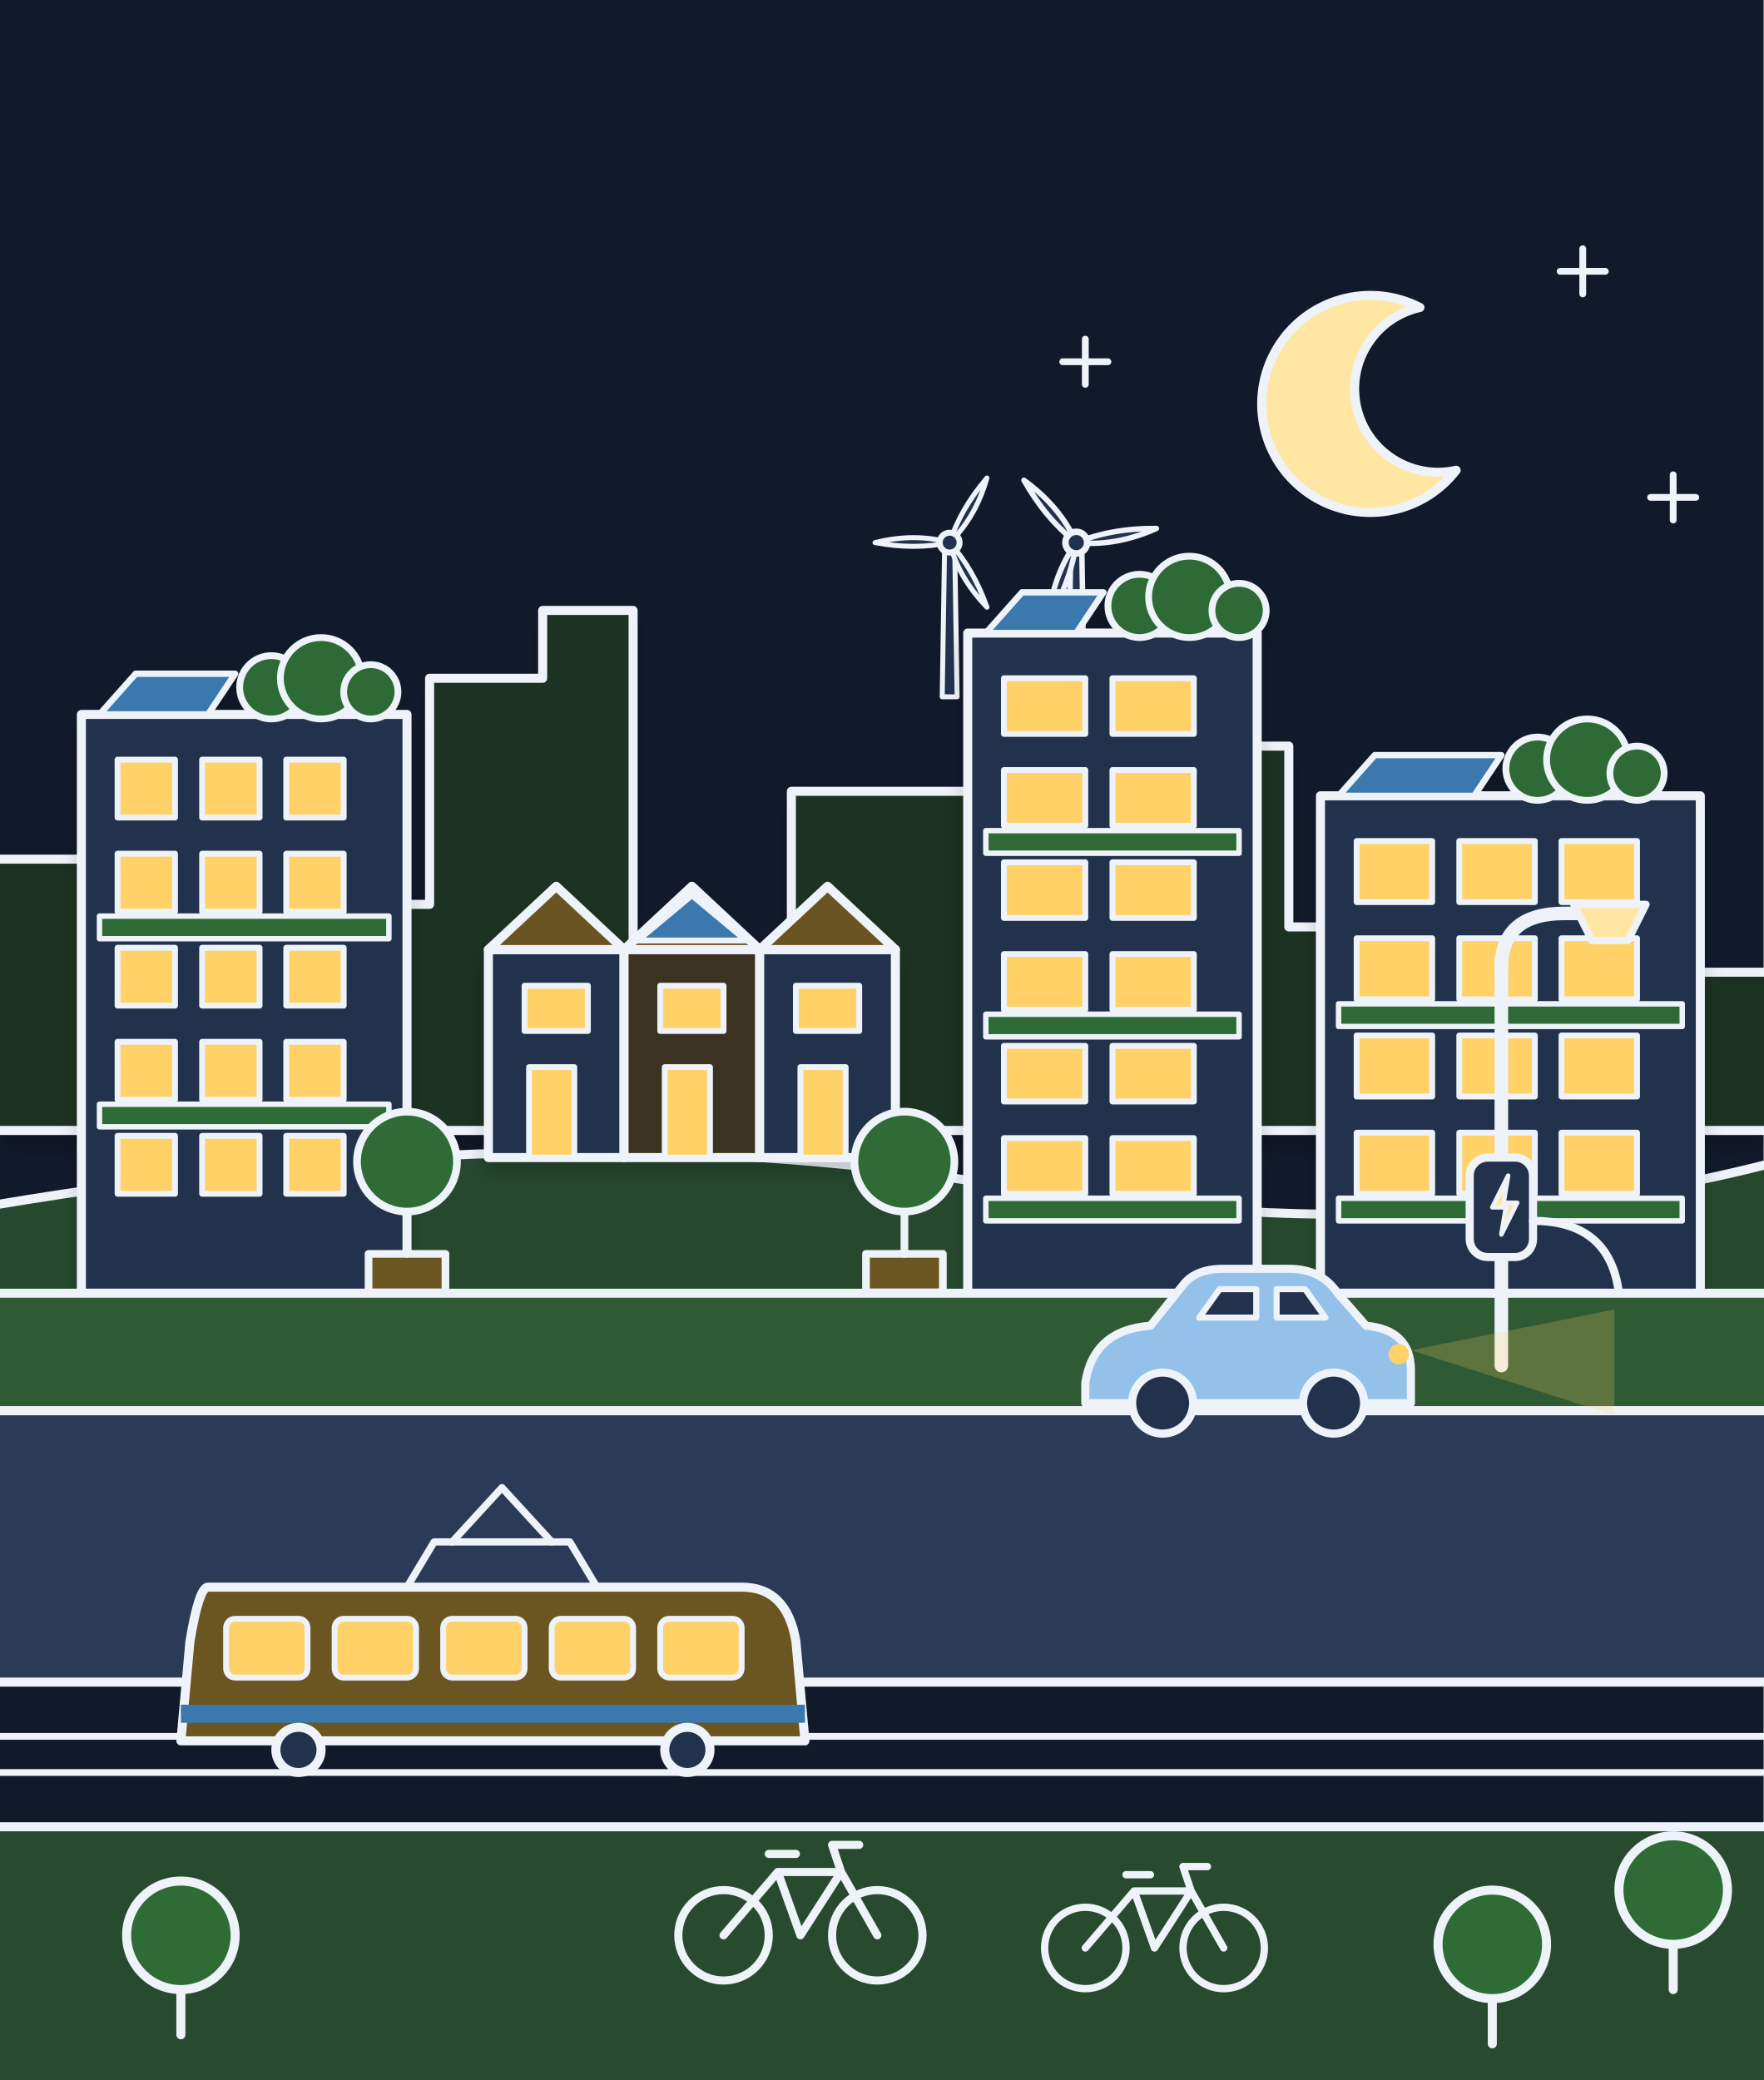
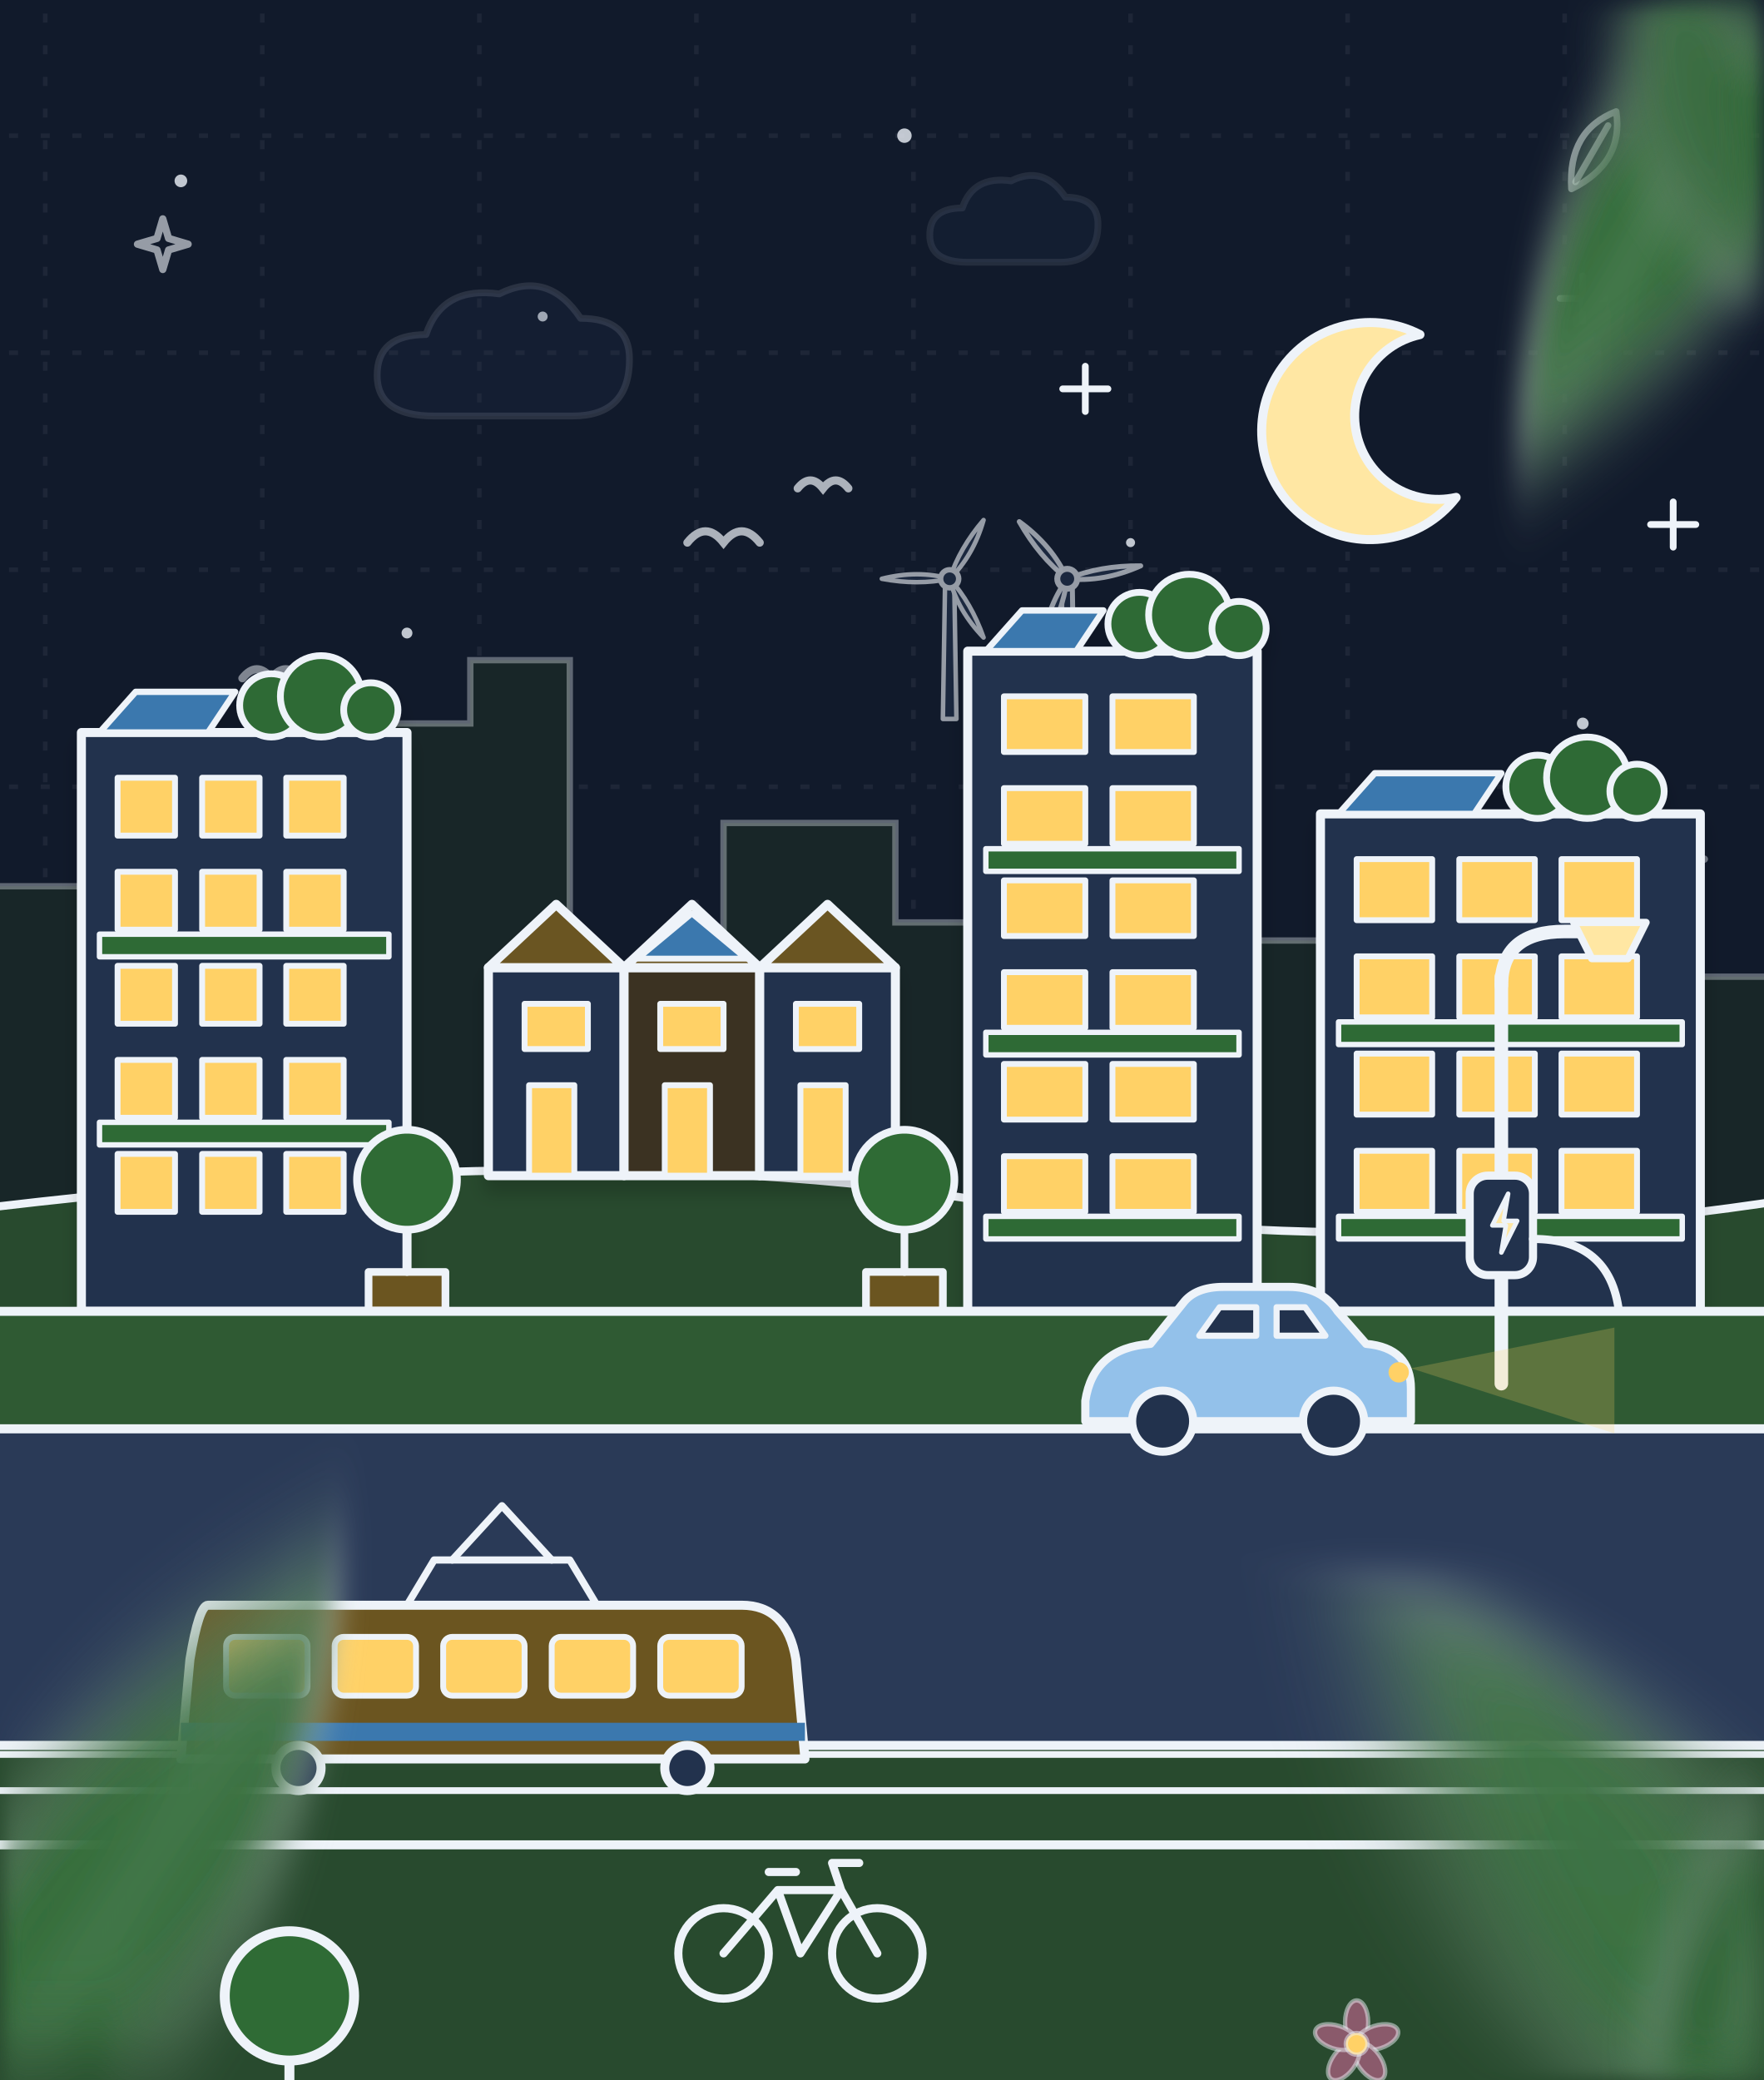
- <svg xmlns="http://www.w3.org/2000/svg" viewBox="0 0 390 460" width="390" height="460" role="img" aria-label="City scene">
-   <defs>
-     <filter id="sh2" x="-10%" y="-10%" width="120%" height="130%">
-       <feDropShadow dx="0" dy="3" stdDeviation="2" flood-color="#000" flood-opacity=".18" />
-     </filter>
-   </defs>
-   <rect width="390" height="460" fill="#111A2B" />
-   <g transform="translate(300 90)">
-     <g stroke="#EEF3F9" stroke-width="2" stroke-linejoin="round" stroke-linecap="round">
-       <path d="M14 -22 A24 24 0 1 0 22 14 A18 18 0 1 1 14 -22Z" fill="#FFE7A3" />
-     </g>
-     <path d="M-60 -10 l0 -5 M-60 -10 l0 5 M-60 -10 l-5 0 M-60 -10 l5 0" stroke="#EEF3F9" stroke-width="1.5" stroke-linecap="round" />
-     <path d="M50 -30 l0 -5 M50 -30 l0 5 M50 -30 l-5 0 M50 -30 l5 0" stroke="#EEF3F9" stroke-width="1.5" stroke-linecap="round" />
-     <path d="M70 20 l0 -5 M70 20 l0 5 M70 20 l-5 0 M70 20 l5 0" stroke="#EEF3F9" stroke-width="1.5" stroke-linecap="round" />
-   </g>
-   <path d="M-10 250 V190 H30 V160 H60 V200 H95 V150 H120 V135 H140 V210 H175 V175 H215 V200 H250 V165 H285 V205 H320 V180 H355 V215 H400 V250Z" fill="#1F3324" stroke="#EEF3F9" stroke-width="2" stroke-linejoin="round" stroke-linecap="round" filter="url(#sh2)" />
-   <g transform="translate(210 120) scale(0.55)">
-     <g stroke="#EEF3F9" stroke-width="2.4" stroke-linejoin="round" stroke-linecap="round">
-       <path d="M-2 0 L-3 62 H3 L2 0Z" fill="#22324D" stroke-width="2" />
-       <path d="M0 0 Q4 -14 0 -30 Q-3 -14 0 0Z" transform="rotate(30)" fill="#22324D" stroke-width="2" />
-       <path d="M0 0 Q4 -14 0 -30 Q-3 -14 0 0Z" transform="rotate(150)" fill="#22324D" stroke-width="2" />
-       <path d="M0 0 Q4 -14 0 -30 Q-3 -14 0 0Z" transform="rotate(270)" fill="#22324D" stroke-width="2" />
-       <circle r="4" fill="#22324D" />
-     </g>
-   </g>
-   <g transform="translate(238 120) scale(0.6)">
-     <g stroke="#EEF3F9" stroke-width="2.4" stroke-linejoin="round" stroke-linecap="round">
-       <path d="M-2 0 L-3 62 H3 L2 0Z" fill="#22324D" stroke-width="2" />
-       <path d="M0 0 Q4 -14 0 -30 Q-3 -14 0 0Z" transform="rotate(80)" fill="#22324D" stroke-width="2" />
-       <path d="M0 0 Q4 -14 0 -30 Q-3 -14 0 0Z" transform="rotate(200)" fill="#22324D" stroke-width="2" />
-       <path d="M0 0 Q4 -14 0 -30 Q-3 -14 0 0Z" transform="rotate(320)" fill="#22324D" stroke-width="2" />
-       <circle r="4" fill="#22324D" />
-     </g>
-   </g>
-   <path d="M-10 268 Q 120 245 220 262 Q 320 278 400 255 V300 H-10Z" fill="#284A2E" stroke="#EEF3F9" stroke-width="2" stroke-linejoin="round" stroke-linecap="round" filter="url(#sh2)" />
-   <g transform="translate(18 158)" filter="url(#sh2)">
-     <g stroke="#EEF3F9" stroke-width="2" stroke-linejoin="round" stroke-linecap="round">
-       <rect x="0" y="0" width="72" height="128" fill="#22324D" />
-       <rect x="8.0" y="10.0" width="12.7" height="12.8" fill="#FFD166" stroke-width="1.3" />
-       <rect x="26.7" y="10.0" width="12.7" height="12.8" fill="#FFD166" stroke-width="1.3" />
-       <rect x="45.3" y="10.0" width="12.7" height="12.8" fill="#FFD166" stroke-width="1.3" />
-       <rect x="8.0" y="30.8" width="12.7" height="12.8" fill="#FFD166" stroke-width="1.3" />
-       <rect x="26.7" y="30.8" width="12.7" height="12.8" fill="#FFD166" stroke-width="1.3" />
-       <rect x="45.3" y="30.8" width="12.7" height="12.8" fill="#FFD166" stroke-width="1.3" />
-       <rect x="4" y="44.6" width="64" height="5" fill="#2F6B35" stroke-width="1.2" />
-       <rect x="8.0" y="51.6" width="12.7" height="12.8" fill="#FFD166" stroke-width="1.3" />
-       <rect x="26.7" y="51.6" width="12.7" height="12.8" fill="#FFD166" stroke-width="1.3" />
-       <rect x="45.3" y="51.6" width="12.7" height="12.8" fill="#FFD166" stroke-width="1.3" />
-       <rect x="8.0" y="72.4" width="12.7" height="12.8" fill="#FFD166" stroke-width="1.3" />
-       <rect x="26.7" y="72.4" width="12.7" height="12.8" fill="#FFD166" stroke-width="1.3" />
-       <rect x="45.3" y="72.4" width="12.7" height="12.8" fill="#FFD166" stroke-width="1.3" />
-       <rect x="4" y="86.2" width="64" height="5" fill="#2F6B35" stroke-width="1.2" />
-       <rect x="8.0" y="93.2" width="12.7" height="12.8" fill="#FFD166" stroke-width="1.3" />
-       <rect x="26.7" y="93.2" width="12.7" height="12.8" fill="#FFD166" stroke-width="1.3" />
-       <rect x="45.3" y="93.2" width="12.7" height="12.8" fill="#FFD166" stroke-width="1.3" />
-       <path d="M4 0 L12 -9 H34.0 L28.0 0Z" fill="#3B78AE" stroke-width="1.4" />
-       <circle cx="42.0" cy="-6" r="7" fill="#2F6B35" stroke-width="1.5" />
-       <circle cx="53.0" cy="-8" r="9" fill="#2F6B35" stroke-width="1.5" />
-       <circle cx="64.0" cy="-5" r="6" fill="#2F6B35" stroke-width="1.5" />
-     </g>
-   </g>
-   <g transform="translate(108 196)" filter="url(#sh2)">
-     <g stroke="#EEF3F9" stroke-width="2" stroke-linejoin="round" stroke-linecap="round">
-       <rect x="0" y="14" width="30" height="46" fill="#22324D" />
-       <path d="M0 14 L15 0 L30 14Z" fill="#6B5520" />
-       <rect x="9" y="40" width="10" height="20" fill="#FFD166" stroke-width="1.3" />
-       <rect x="8" y="22" width="14" height="10" fill="#FFD166" stroke-width="1.3" />
-       <rect x="30" y="14" width="30" height="46" fill="#3A3320" />
-       <path d="M30 14 L45 0 L60 14Z" fill="#6B5520" />
-       <rect x="39" y="40" width="10" height="20" fill="#FFD166" stroke-width="1.3" />
-       <rect x="38" y="22" width="14" height="10" fill="#FFD166" stroke-width="1.3" />
-       <rect x="60" y="14" width="30" height="46" fill="#22324D" />
-       <path d="M60 14 L75 0 L90 14Z" fill="#6B5520" />
-       <rect x="69" y="40" width="10" height="20" fill="#FFD166" stroke-width="1.3" />
-       <rect x="68" y="22" width="14" height="10" fill="#FFD166" stroke-width="1.3" />
-       <path d="M33 12 L45 2 L57 12Z" fill="#3B78AE" stroke-width="1.3" />
-     </g>
-   </g>
-   <g transform="translate(214 140)" filter="url(#sh2)">
-     <g stroke="#EEF3F9" stroke-width="2" stroke-linejoin="round" stroke-linecap="round">
-       <rect x="0" y="0" width="64" height="146" fill="#22324D" />
-       <rect x="8.0" y="10.0" width="18.0" height="12.3" fill="#FFD166" stroke-width="1.3" />
-       <rect x="32.0" y="10.0" width="18.0" height="12.3" fill="#FFD166" stroke-width="1.3" />
-       <rect x="8.0" y="30.3" width="18.0" height="12.3" fill="#FFD166" stroke-width="1.3" />
-       <rect x="32.0" y="30.3" width="18.0" height="12.3" fill="#FFD166" stroke-width="1.3" />
-       <rect x="4" y="43.7" width="56" height="5" fill="#2F6B35" stroke-width="1.2" />
-       <rect x="8.0" y="50.7" width="18.0" height="12.3" fill="#FFD166" stroke-width="1.3" />
-       <rect x="32.0" y="50.7" width="18.0" height="12.3" fill="#FFD166" stroke-width="1.3" />
-       <rect x="8.0" y="71.0" width="18.0" height="12.3" fill="#FFD166" stroke-width="1.3" />
-       <rect x="32.0" y="71.0" width="18.0" height="12.3" fill="#FFD166" stroke-width="1.3" />
-       <rect x="4" y="84.3" width="56" height="5" fill="#2F6B35" stroke-width="1.2" />
-       <rect x="8.0" y="91.3" width="18.0" height="12.3" fill="#FFD166" stroke-width="1.3" />
-       <rect x="32.0" y="91.3" width="18.0" height="12.3" fill="#FFD166" stroke-width="1.3" />
-       <rect x="8.0" y="111.7" width="18.0" height="12.3" fill="#FFD166" stroke-width="1.3" />
-       <rect x="32.0" y="111.7" width="18.0" height="12.3" fill="#FFD166" stroke-width="1.3" />
-       <rect x="4" y="125.0" width="56" height="5" fill="#2F6B35" stroke-width="1.2" />
-       <path d="M4 0 L12 -9 H30.0 L24.0 0Z" fill="#3B78AE" stroke-width="1.4" />
-       <circle cx="38.0" cy="-6" r="7" fill="#2F6B35" stroke-width="1.5" />
-       <circle cx="49.0" cy="-8" r="9" fill="#2F6B35" stroke-width="1.5" />
-       <circle cx="60.0" cy="-5" r="6" fill="#2F6B35" stroke-width="1.5" />
-     </g>
-   </g>
-   <g transform="translate(292 176)" filter="url(#sh2)">
-     <g stroke="#EEF3F9" stroke-width="2" stroke-linejoin="round" stroke-linecap="round">
-       <rect x="0" y="0" width="84" height="110" fill="#22324D" />
-       <rect x="8.0" y="10.0" width="16.7" height="13.5" fill="#FFD166" stroke-width="1.3" />
-       <rect x="30.7" y="10.0" width="16.7" height="13.5" fill="#FFD166" stroke-width="1.3" />
-       <rect x="53.3" y="10.0" width="16.7" height="13.5" fill="#FFD166" stroke-width="1.3" />
-       <rect x="8.0" y="31.5" width="16.7" height="13.5" fill="#FFD166" stroke-width="1.3" />
-       <rect x="30.7" y="31.5" width="16.7" height="13.5" fill="#FFD166" stroke-width="1.3" />
-       <rect x="53.3" y="31.5" width="16.7" height="13.5" fill="#FFD166" stroke-width="1.3" />
-       <rect x="4" y="46.0" width="76" height="5" fill="#2F6B35" stroke-width="1.2" />
-       <rect x="8.0" y="53.0" width="16.7" height="13.5" fill="#FFD166" stroke-width="1.3" />
-       <rect x="30.7" y="53.0" width="16.7" height="13.5" fill="#FFD166" stroke-width="1.3" />
-       <rect x="53.3" y="53.0" width="16.7" height="13.5" fill="#FFD166" stroke-width="1.3" />
-       <rect x="8.0" y="74.5" width="16.7" height="13.5" fill="#FFD166" stroke-width="1.3" />
-       <rect x="30.7" y="74.5" width="16.7" height="13.5" fill="#FFD166" stroke-width="1.3" />
-       <rect x="53.3" y="74.5" width="16.7" height="13.5" fill="#FFD166" stroke-width="1.3" />
-       <rect x="4" y="89.0" width="76" height="5" fill="#2F6B35" stroke-width="1.2" />
-       <path d="M4 0 L12 -9 H40.0 L34.0 0Z" fill="#3B78AE" stroke-width="1.4" />
-       <circle cx="48.0" cy="-6" r="7" fill="#2F6B35" stroke-width="1.5" />
-       <circle cx="59.0" cy="-8" r="9" fill="#2F6B35" stroke-width="1.5" />
-       <circle cx="70.0" cy="-5" r="6" fill="#2F6B35" stroke-width="1.5" />
-     </g>
-   </g>
-   <rect x="-10" y="286" width="410" height="26" fill="#2F5A33" stroke="#EEF3F9" stroke-width="2" stroke-linejoin="round" stroke-linecap="round" />
-   <rect x="-10" y="312" width="410" height="60" fill="#2A3A57" stroke="#EEF3F9" stroke-width="2" stroke-linejoin="round" stroke-linecap="round" />
-   <path d="M-10 384 H400 M-10 392 H400" stroke="#EEF3F9" stroke-width="1.5" />
-   <rect x="-10" y="372" width="410" height="40" fill="none" />
-   <g transform="translate(40 351)">
-     <g stroke="#EEF3F9" stroke-width="2" stroke-linejoin="round" stroke-linecap="round">
-       <path d="M6 0 H124 Q134 0 136 12 L138 34 H0 L2 12 Q4 0 6 0Z" fill="#6B5520" />
-       <path d="M50 0 L56 -10 H86 L92 0" fill="none" stroke-width="1.6" />
-       <path d="M60 -10 L71 -22 M71 -22 L82 -10" fill="none" stroke-width="1.6" />
-       <rect x="10" y="7" width="18" height="13" rx="2" fill="#FFD166" stroke-width="1.3" />
-       <rect x="34" y="7" width="18" height="13" rx="2" fill="#FFD166" stroke-width="1.3" />
-       <rect x="58" y="7" width="18" height="13" rx="2" fill="#FFD166" stroke-width="1.3" />
-       <rect x="82" y="7" width="18" height="13" rx="2" fill="#FFD166" stroke-width="1.3" />
-       <rect x="106" y="7" width="18" height="13" rx="2" fill="#FFD166" stroke-width="1.3" />
-       <rect x="0" y="26" width="138" height="4" fill="#3B78AE" stroke="none" />
-       <circle cx="26" cy="36" r="5" fill="#22324D" />
-       <circle cx="112" cy="36" r="5" fill="#22324D" />
-     </g>
-   </g>
-   <rect x="-10" y="404" width="410" height="60" fill="#284A2E" stroke="#EEF3F9" stroke-width="2" stroke-linejoin="round" stroke-linecap="round" />
-   <g transform="translate(332 212)">
-     <g stroke="#EEF3F9" stroke-width="2" stroke-linejoin="round" stroke-linecap="round">
-       <path d="M0 0 V90" stroke-width="3" />
-       <path d="M0 2 Q0 -10 14 -10 H22" fill="none" stroke-width="3" />
-       <path d="M16 -12 H32 L28 -4 H20Z" fill="#FFE7A3" stroke-width="1.6" />
-       <rect x="-7" y="44" width="14" height="22" rx="4" fill="#22324D" stroke-width="1.8" />
-       <path d="M1.5 48 L-2 55 H1 L0 61 L3.5 54 H0.5Z" fill="#FFE7A3" stroke-width="1" />
-       <path d="M7 58 Q24 58 26 74" fill="none" stroke-width="1.8" />
-     </g>
-   </g>
-   <g transform="translate(240 286) scale(.9)">
-     <g stroke="#EEF3F9" stroke-width="2" stroke-linejoin="round" stroke-linecap="round">
-       <path d="M0 22 Q2 9 16 8 L24 -2 Q27 -6 34 -6 H50 Q58 -6 62 0 L69 8 Q80 9 80 19 V27 H0Z" fill="#93C1EA" />
-       <path d="M28 6 L33 -1 H42 V6Z M47 6 V-1 H54 L59 6Z" fill="#22324D" stroke-width="1.5" />
-       <circle cx="19" cy="27" r="7.5" fill="#22324D" />
-       <circle cx="61" cy="27" r="7.5" fill="#22324D" />
-       <path d="M80 14 L130 4 L130 30 Z" fill="#FFD166" opacity=".22" stroke="none" />
-       <circle cx="77" cy="15" r="2.5" fill="#FFD166" stroke="none" />
-     </g>
-   </g>
-   <g transform="translate(90 262) scale(.85)">
-     <g stroke="#EEF3F9" stroke-width="2" stroke-linejoin="round" stroke-linecap="round">
-       <rect x="-10" y="18" width="20" height="10" fill="#6B5520" />
-       <line x1="0" y1="0" x2="0" y2="18" />
-       <circle cy="-6" r="13" fill="#2F6B35" />
-     </g>
-   </g>
-   <g transform="translate(200 262) scale(.85)">
-     <g stroke="#EEF3F9" stroke-width="2" stroke-linejoin="round" stroke-linecap="round">
-       <rect x="-10" y="18" width="20" height="10" fill="#6B5520" />
-       <line x1="0" y1="0" x2="0" y2="18" />
-       <circle cy="-6" r="13" fill="#2F6B35" />
-     </g>
-   </g>
-   <g transform="translate(160 416)">
-     <g stroke="#EEF3F9" stroke-width="1.8" stroke-linejoin="round" stroke-linecap="round" fill="none">
-       <circle cx="0" cy="12" r="10" />
-       <circle cx="34" cy="12" r="10" />
-       <path d="M0 12 L12 -2 H26 L34 12 M12 -2 L17 12 L26 -2 M10 -6 H16 M26 -2 L24 -8 H30" />
-     </g>
-   </g>
-   <g transform="translate(240 420) scale(.9)">
-     <g stroke="#EEF3F9" stroke-width="1.8" stroke-linejoin="round" stroke-linecap="round" fill="none">
-       <circle cx="0" cy="12" r="10" />
-       <circle cx="34" cy="12" r="10" />
-       <path d="M0 12 L12 -2 H26 L34 12 M12 -2 L17 12 L26 -2 M10 -6 H16 M26 -2 L24 -8 H30" />
-     </g>
-   </g>
-   <g transform="translate(40 428)">
-     <g stroke="#EEF3F9" stroke-width="2" stroke-linejoin="round" stroke-linecap="round">
-       <line x1="0" y1="0" x2="0" y2="22" stroke="#EEF3F9" />
-       <circle r="12" fill="#2F6B35" />
-     </g>
-   </g>
-   <g transform="translate(330 430)">
-     <g stroke="#EEF3F9" stroke-width="2" stroke-linejoin="round" stroke-linecap="round">
-       <line x1="0" y1="0" x2="0" y2="22" stroke="#EEF3F9" />
-       <circle r="12" fill="#2F6B35" />
-     </g>
-   </g>
-   <g transform="translate(370 418)">
-     <g stroke="#EEF3F9" stroke-width="2" stroke-linejoin="round" stroke-linecap="round">
-       <line x1="0" y1="0" x2="0" y2="22" stroke="#EEF3F9" />
-       <circle r="12" fill="#2F6B35" />
+ <svg xmlns="http://www.w3.org/2000/svg" role="img" aria-label="City scene" viewBox="0 0 390 460" width="390" height="460">
+   <g>
+     <defs>
+       <filter id="shcitynight" x="-10%" y="-10%" width="120%" height="130%">
+         <feDropShadow dx="0" dy="3" stdDeviation="2" flood-color="#000" flood-opacity=".18" />
+       </filter>
+       <filter id="blcitynight" x="-30%" y="-30%" width="160%" height="160%">
+         <feGaussianBlur stdDeviation="4.5" />
+       </filter>
+       <filter id="bl2citynight" x="-30%" y="-30%" width="160%" height="160%">
+         <feGaussianBlur stdDeviation="1.2" />
+       </filter>
+     </defs>
+     <rect x="-40" y="-60" width="470" height="520" fill="#111A2B" />
+     <circle cx="40" cy="40" r="1.4" fill="#EEF3F9" opacity=".8" />
+     <circle cx="120" cy="70" r="1.1" fill="#EEF3F9" opacity=".8" />
+     <circle cx="200" cy="30" r="1.6" fill="#EEF3F9" opacity=".8" />
+     <circle cx="250" cy="120" r="1.0" fill="#EEF3F9" opacity=".8" />
+     <circle cx="90" cy="140" r="1.2" fill="#EEF3F9" opacity=".8" />
+     <circle cx="350" cy="160" r="1.3" fill="#EEF3F9" opacity=".8" />
+     <circle cx="30" cy="190" r="1.0" fill="#EEF3F9" opacity=".8" />
+     <path d="M-40 30 H430" stroke="#EEF3F9" stroke-opacity=".06" stroke-dasharray="2 5" />
+     <path d="M-40 78 H430" stroke="#EEF3F9" stroke-opacity=".06" stroke-dasharray="2 5" />
+     <path d="M-40 126 H430" stroke="#EEF3F9" stroke-opacity=".06" stroke-dasharray="2 5" />
+     <path d="M-40 174 H430" stroke="#EEF3F9" stroke-opacity=".06" stroke-dasharray="2 5" />
+     <path d="M-40 222 H430" stroke="#EEF3F9" stroke-opacity=".06" stroke-dasharray="2 5" />
+     <path d="M10 -60 V250" stroke="#EEF3F9" stroke-opacity=".06" stroke-dasharray="2 5" />
+     <path d="M58 -60 V250" stroke="#EEF3F9" stroke-opacity=".06" stroke-dasharray="2 5" />
+     <path d="M106 -60 V250" stroke="#EEF3F9" stroke-opacity=".06" stroke-dasharray="2 5" />
+     <path d="M154 -60 V250" stroke="#EEF3F9" stroke-opacity=".06" stroke-dasharray="2 5" />
+     <path d="M202 -60 V250" stroke="#EEF3F9" stroke-opacity=".06" stroke-dasharray="2 5" />
+     <path d="M250 -60 V250" stroke="#EEF3F9" stroke-opacity=".06" stroke-dasharray="2 5" />
+     <path d="M298 -60 V250" stroke="#EEF3F9" stroke-opacity=".06" stroke-dasharray="2 5" />
+     <path d="M346 -60 V250" stroke="#EEF3F9" stroke-opacity=".06" stroke-dasharray="2 5" />
+     <path d="M394 -60 V250" stroke="#EEF3F9" stroke-opacity=".06" stroke-dasharray="2 5" />
+     <g transform="translate(300 96)">
+       <g stroke="#EEF3F9" stroke-width="2" stroke-linejoin="round" stroke-linecap="round">
+         <path d="M14 -22 A24 24 0 1 0 22 14 A18 18 0 1 1 14 -22Z" fill="#FFE7A3" />
+       </g>
+       <path d="M-60 -10 l0 -5 M-60 -10 l0 5 M-60 -10 l-5 0 M-60 -10 l5 0" stroke="#EEF3F9" stroke-width="1.5" stroke-linecap="round" />
+       <path d="M50 -30 l0 -5 M50 -30 l0 5 M50 -30 l-5 0 M50 -30 l5 0" stroke="#EEF3F9" stroke-width="1.5" stroke-linecap="round" />
+       <path d="M70 20 l0 -5 M70 20 l0 5 M70 20 l-5 0 M70 20 l5 0" stroke="#EEF3F9" stroke-width="1.5" stroke-linecap="round" />
+     </g>
+   </g>
+   <g>
+     <path d="M96 92 q-12.6 0 -12.6 -9.0 q0 -9.0 10.8 -9.0 q3.6 -10.8 16.2 -9.0 q10.8 -5.4 18.0 5.4 q10.8 0 10.8 9.0 q0 12.6 -12.6 12.6Z" fill="#22324D" fill-opacity="0.212" stroke="#EEF3F9" stroke-opacity="0.113" stroke-width="1.5" stroke-linejoin="round" />
+     <path d="M214 58 q-8.4 0 -8.4 -6.0 q0 -6.0 7.2 -6.0 q2.4 -7.2 10.8 -6.0 q7.2 -3.6 12.0 3.6 q7.2 0 7.2 6.0 q0 8.4 -8.4 8.4Z" fill="#22324D" fill-opacity="0.17" stroke="#EEF3F9" stroke-opacity="0.09" stroke-width="1.5" stroke-linejoin="round" />
+     <path d="M152 120 q4 -5 8 0 q4 -5 8 0" fill="none" stroke="#EEF3F9" stroke-opacity="0.7" stroke-width="1.8" stroke-linecap="round" />
+     <path d="M176.4 108 q2.8 -3.5 5.6 0 q2.8 -3.5 5.6 0" fill="none" stroke="#EEF3F9" stroke-opacity="0.7" stroke-width="1.8" stroke-linecap="round" />
+     <path d="M53.6 150 q3.2 -4.0 6.4 0 q3.2 -4.0 6.4 0" fill="none" stroke="#EEF3F9" stroke-opacity="0.5" stroke-width="1.8" stroke-linecap="round" />
+     <path d="M36 48.4 L37.28 52.72 L41.6 54 L37.28 55.28 L36 59.6 L34.72 55.28 L30.4 54 L34.72 52.72Z" fill="none" stroke="#EEF3F9" stroke-opacity="0.6" stroke-width="1.6" stroke-linejoin="round" />
+     <path d="M372 185.1 L373.12 188.88 L376.9 190 L373.12 191.12 L372 194.9 L370.88 191.12 L367.1 190 L370.88 188.88Z" fill="none" stroke="#EEF3F9" stroke-opacity="0.45" stroke-width="1.6" stroke-linejoin="round" />
+     <g transform="translate(352 34) rotate(30) scale(0.9)" fill="none" stroke="#EEF3F9" stroke-opacity="0.55" stroke-width="1.6" stroke-linecap="round" stroke-linejoin="round">
+       <path d="M0 10 Q-8 -2 0 -12 Q8 -2 0 10Z" />
+       <path d="M0 8 V-8" />
+     </g>
+     <g transform="translate(30 212) scale(0.9)" fill="none" stroke="#EEF3F9" stroke-opacity="0.4" stroke-width="1.6" stroke-linecap="round" stroke-linejoin="round">
+       <rect x="-6" y="-6" width="12" height="10" rx="3" />
+       <path d="M-3 -6 V-10 M3 -6 V-10 M0 4 Q0 12 8 12" />
+     </g>
+   </g>
+   <g>
+     <path d="M-40 250 V196 H20 V170 H48 V204 H82 V160 H104 V146 H126 V214 H160 V182 H198 V204 H236 V172 H270 V208 H306 V186 H344 V216 H430 V560 H-40Z" fill="#182628" stroke="#EEF3F9" stroke-opacity=".35" stroke-width="1.4" />
+     <g transform="translate(210 128) scale(0.5)" opacity=".6">
+       <g stroke="#EEF3F9" stroke-width="2.4" stroke-linejoin="round" stroke-linecap="round">
+         <path d="M-2 0 L-3 62 H3 L2 0Z" fill="#22324D" stroke-width="2" />
+         <path d="M0 0 Q4 -14 0 -30 Q-3 -14 0 0Z" transform="rotate(30)" fill="#22324D" stroke-width="2" />
+         <path d="M0 0 Q4 -14 0 -30 Q-3 -14 0 0Z" transform="rotate(150)" fill="#22324D" stroke-width="2" />
+         <path d="M0 0 Q4 -14 0 -30 Q-3 -14 0 0Z" transform="rotate(270)" fill="#22324D" stroke-width="2" />
+         <circle r="4" fill="#22324D" />
+       </g>
+     </g>
+     <g transform="translate(236 128) scale(0.55)" opacity=".6">
+       <g stroke="#EEF3F9" stroke-width="2.4" stroke-linejoin="round" stroke-linecap="round">
+         <path d="M-2 0 L-3 62 H3 L2 0Z" fill="#22324D" stroke-width="2" />
+         <path d="M0 0 Q4 -14 0 -30 Q-3 -14 0 0Z" transform="rotate(80)" fill="#22324D" stroke-width="2" />
+         <path d="M0 0 Q4 -14 0 -30 Q-3 -14 0 0Z" transform="rotate(200)" fill="#22324D" stroke-width="2" />
+         <path d="M0 0 Q4 -14 0 -30 Q-3 -14 0 0Z" transform="rotate(320)" fill="#22324D" stroke-width="2" />
+         <circle r="4" fill="#22324D" />
+       </g>
+     </g>
+   </g>
+   <g>
+     <path d="M-40 272 Q 120 249 220 266 Q 320 282 430 259 V560 H-40Z" fill="#284A2E" stroke="#EEF3F9" stroke-width="1.8" stroke-linejoin="round" stroke-linecap="round" />
+     <g transform="translate(18 162)" filter="url(#shcitynight)">
+       <g stroke="#EEF3F9" stroke-width="2" stroke-linejoin="round" stroke-linecap="round">
+         <rect x="0" y="0" width="72" height="128" fill="#22324D" />
+         <rect x="8.0" y="10.0" width="12.7" height="12.8" fill="#FFD166" stroke-width="1.3" />
+         <rect x="26.7" y="10.0" width="12.7" height="12.8" fill="#FFD166" stroke-width="1.3" />
+         <rect x="45.3" y="10.0" width="12.7" height="12.8" fill="#FFD166" stroke-width="1.3" />
+         <rect x="8.0" y="30.8" width="12.7" height="12.8" fill="#FFD166" stroke-width="1.3" />
+         <rect x="26.7" y="30.8" width="12.7" height="12.8" fill="#FFD166" stroke-width="1.3" />
+         <rect x="45.3" y="30.8" width="12.7" height="12.8" fill="#FFD166" stroke-width="1.3" />
+         <rect x="4" y="44.6" width="64" height="5" fill="#2F6B35" stroke-width="1.2" />
+         <rect x="8.0" y="51.6" width="12.7" height="12.8" fill="#FFD166" stroke-width="1.3" />
+         <rect x="26.7" y="51.6" width="12.7" height="12.8" fill="#FFD166" stroke-width="1.3" />
+         <rect x="45.3" y="51.6" width="12.7" height="12.8" fill="#FFD166" stroke-width="1.3" />
+         <rect x="8.0" y="72.4" width="12.7" height="12.8" fill="#FFD166" stroke-width="1.3" />
+         <rect x="26.7" y="72.4" width="12.7" height="12.8" fill="#FFD166" stroke-width="1.3" />
+         <rect x="45.3" y="72.4" width="12.7" height="12.8" fill="#FFD166" stroke-width="1.3" />
+         <rect x="4" y="86.2" width="64" height="5" fill="#2F6B35" stroke-width="1.2" />
+         <rect x="8.0" y="93.2" width="12.7" height="12.8" fill="#FFD166" stroke-width="1.3" />
+         <rect x="26.7" y="93.2" width="12.7" height="12.8" fill="#FFD166" stroke-width="1.3" />
+         <rect x="45.3" y="93.2" width="12.7" height="12.8" fill="#FFD166" stroke-width="1.3" />
+         <path d="M4 0 L12 -9 H34.0 L28.0 0Z" fill="#3B78AE" stroke-width="1.4" />
+         <circle cx="42.0" cy="-6" r="7" fill="#2F6B35" stroke-width="1.5" />
+         <circle cx="53.0" cy="-8" r="9" fill="#2F6B35" stroke-width="1.5" />
+         <circle cx="64.0" cy="-5" r="6" fill="#2F6B35" stroke-width="1.5" />
+       </g>
+     </g>
+     <g transform="translate(214 144)" filter="url(#shcitynight)">
+       <g stroke="#EEF3F9" stroke-width="2" stroke-linejoin="round" stroke-linecap="round">
+         <rect x="0" y="0" width="64" height="146" fill="#22324D" />
+         <rect x="8.0" y="10.0" width="18.0" height="12.3" fill="#FFD166" stroke-width="1.3" />
+         <rect x="32.0" y="10.0" width="18.0" height="12.3" fill="#FFD166" stroke-width="1.3" />
+         <rect x="8.0" y="30.3" width="18.0" height="12.3" fill="#FFD166" stroke-width="1.3" />
+         <rect x="32.0" y="30.3" width="18.0" height="12.3" fill="#FFD166" stroke-width="1.3" />
+         <rect x="4" y="43.7" width="56" height="5" fill="#2F6B35" stroke-width="1.2" />
+         <rect x="8.0" y="50.7" width="18.0" height="12.3" fill="#FFD166" stroke-width="1.3" />
+         <rect x="32.0" y="50.7" width="18.0" height="12.3" fill="#FFD166" stroke-width="1.3" />
+         <rect x="8.0" y="71.0" width="18.0" height="12.3" fill="#FFD166" stroke-width="1.3" />
+         <rect x="32.0" y="71.0" width="18.0" height="12.3" fill="#FFD166" stroke-width="1.3" />
+         <rect x="4" y="84.3" width="56" height="5" fill="#2F6B35" stroke-width="1.2" />
+         <rect x="8.0" y="91.3" width="18.0" height="12.3" fill="#FFD166" stroke-width="1.3" />
+         <rect x="32.0" y="91.3" width="18.0" height="12.3" fill="#FFD166" stroke-width="1.3" />
+         <rect x="8.0" y="111.7" width="18.0" height="12.3" fill="#FFD166" stroke-width="1.3" />
+         <rect x="32.0" y="111.7" width="18.0" height="12.3" fill="#FFD166" stroke-width="1.3" />
+         <rect x="4" y="125.0" width="56" height="5" fill="#2F6B35" stroke-width="1.2" />
+         <path d="M4 0 L12 -9 H30.0 L24.0 0Z" fill="#3B78AE" stroke-width="1.4" />
+         <circle cx="38.0" cy="-6" r="7" fill="#2F6B35" stroke-width="1.5" />
+         <circle cx="49.0" cy="-8" r="9" fill="#2F6B35" stroke-width="1.5" />
+         <circle cx="60.0" cy="-5" r="6" fill="#2F6B35" stroke-width="1.5" />
+       </g>
+     </g>
+     <g transform="translate(292 180)" filter="url(#shcitynight)">
+       <g stroke="#EEF3F9" stroke-width="2" stroke-linejoin="round" stroke-linecap="round">
+         <rect x="0" y="0" width="84" height="110" fill="#22324D" />
+         <rect x="8.0" y="10.0" width="16.7" height="13.5" fill="#FFD166" stroke-width="1.3" />
+         <rect x="30.7" y="10.0" width="16.7" height="13.5" fill="#FFD166" stroke-width="1.3" />
+         <rect x="53.3" y="10.0" width="16.7" height="13.5" fill="#FFD166" stroke-width="1.3" />
+         <rect x="8.0" y="31.5" width="16.7" height="13.5" fill="#FFD166" stroke-width="1.3" />
+         <rect x="30.7" y="31.5" width="16.7" height="13.5" fill="#FFD166" stroke-width="1.3" />
+         <rect x="53.3" y="31.5" width="16.7" height="13.5" fill="#FFD166" stroke-width="1.3" />
+         <rect x="4" y="46.0" width="76" height="5" fill="#2F6B35" stroke-width="1.2" />
+         <rect x="8.0" y="53.0" width="16.7" height="13.5" fill="#FFD166" stroke-width="1.3" />
+         <rect x="30.7" y="53.0" width="16.7" height="13.5" fill="#FFD166" stroke-width="1.3" />
+         <rect x="53.3" y="53.0" width="16.7" height="13.5" fill="#FFD166" stroke-width="1.3" />
+         <rect x="8.0" y="74.5" width="16.7" height="13.5" fill="#FFD166" stroke-width="1.3" />
+         <rect x="30.7" y="74.5" width="16.7" height="13.5" fill="#FFD166" stroke-width="1.3" />
+         <rect x="53.3" y="74.5" width="16.7" height="13.5" fill="#FFD166" stroke-width="1.3" />
+         <rect x="4" y="89.0" width="76" height="5" fill="#2F6B35" stroke-width="1.2" />
+         <path d="M4 0 L12 -9 H40.0 L34.0 0Z" fill="#3B78AE" stroke-width="1.4" />
+         <circle cx="48.0" cy="-6" r="7" fill="#2F6B35" stroke-width="1.5" />
+         <circle cx="59.0" cy="-8" r="9" fill="#2F6B35" stroke-width="1.5" />
+         <circle cx="70.0" cy="-5" r="6" fill="#2F6B35" stroke-width="1.5" />
+       </g>
+     </g>
+     <g transform="translate(108 200)" filter="url(#shcitynight)">
+       <g stroke="#EEF3F9" stroke-width="2" stroke-linejoin="round" stroke-linecap="round">
+         <rect x="0" y="14" width="30" height="46" fill="#22324D" />
+         <path d="M0 14 L15 0 L30 14Z" fill="#6B5520" />
+         <rect x="9" y="40" width="10" height="20" fill="#FFD166" stroke-width="1.3" />
+         <rect x="8" y="22" width="14" height="10" fill="#FFD166" stroke-width="1.3" />
+         <rect x="30" y="14" width="30" height="46" fill="#3A3320" />
+         <path d="M30 14 L45 0 L60 14Z" fill="#6B5520" />
+         <rect x="39" y="40" width="10" height="20" fill="#FFD166" stroke-width="1.3" />
+         <rect x="38" y="22" width="14" height="10" fill="#FFD166" stroke-width="1.3" />
+         <rect x="60" y="14" width="30" height="46" fill="#22324D" />
+         <path d="M60 14 L75 0 L90 14Z" fill="#6B5520" />
+         <rect x="69" y="40" width="10" height="20" fill="#FFD166" stroke-width="1.3" />
+         <rect x="68" y="22" width="14" height="10" fill="#FFD166" stroke-width="1.3" />
+         <path d="M33 12 L45 2 L57 12Z" fill="#3B78AE" stroke-width="1.3" />
+       </g>
+     </g>
+   </g>
+   <g>
+     <rect x="-40" y="290" width="470" height="26" fill="#2F5A33" stroke="#EEF3F9" stroke-width="2" stroke-linejoin="round" stroke-linecap="round" />
+     <rect x="-40" y="316" width="470" height="70" fill="#2A3A57" stroke="#EEF3F9" stroke-width="2" stroke-linejoin="round" stroke-linecap="round" />
+     <path d="M-40 388 H430 M-40 396 H430" stroke="#EEF3F9" stroke-width="1.5" />
+     <g transform="translate(40 355)">
+       <g stroke="#EEF3F9" stroke-width="2" stroke-linejoin="round" stroke-linecap="round">
+         <path d="M6 0 H124 Q134 0 136 12 L138 34 H0 L2 12 Q4 0 6 0Z" fill="#6B5520" />
+         <path d="M50 0 L56 -10 H86 L92 0" fill="none" stroke-width="1.6" />
+         <path d="M60 -10 L71 -22 M71 -22 L82 -10" fill="none" stroke-width="1.6" />
+         <rect x="10" y="7" width="18" height="13" rx="2" fill="#FFD166" stroke-width="1.3" />
+         <rect x="34" y="7" width="18" height="13" rx="2" fill="#FFD166" stroke-width="1.3" />
+         <rect x="58" y="7" width="18" height="13" rx="2" fill="#FFD166" stroke-width="1.3" />
+         <rect x="82" y="7" width="18" height="13" rx="2" fill="#FFD166" stroke-width="1.3" />
+         <rect x="106" y="7" width="18" height="13" rx="2" fill="#FFD166" stroke-width="1.3" />
+         <rect x="0" y="26" width="138" height="4" fill="#3B78AE" stroke="none" />
+         <circle cx="26" cy="36" r="5" fill="#22324D" />
+         <circle cx="112" cy="36" r="5" fill="#22324D" />
+       </g>
+     </g>
+     <rect x="-40" y="408" width="470" height="160" fill="#284A2E" stroke="#EEF3F9" stroke-width="2" stroke-linejoin="round" stroke-linecap="round" />
+     <g transform="translate(332 216)">
+       <g stroke="#EEF3F9" stroke-width="2" stroke-linejoin="round" stroke-linecap="round">
+         <path d="M0 0 V90" stroke-width="3" />
+         <path d="M0 2 Q0 -10 14 -10 H22" fill="none" stroke-width="3" />
+         <path d="M16 -12 H32 L28 -4 H20Z" fill="#FFE7A3" stroke-width="1.6" />
+         <rect x="-7" y="44" width="14" height="22" rx="4" fill="#22324D" stroke-width="1.8" />
+         <path d="M1.5 48 L-2 55 H1 L0 61 L3.5 54 H0.5Z" fill="#FFE7A3" stroke-width="1" />
+         <path d="M7 58 Q24 58 26 74" fill="none" stroke-width="1.8" />
+       </g>
+     </g>
+     <g transform="translate(240 290) scale(.9)">
+       <g stroke="#EEF3F9" stroke-width="2" stroke-linejoin="round" stroke-linecap="round">
+         <path d="M0 22 Q2 9 16 8 L24 -2 Q27 -6 34 -6 H50 Q58 -6 62 0 L69 8 Q80 9 80 19 V27 H0Z" fill="#93C1EA" />
+         <path d="M28 6 L33 -1 H42 V6Z M47 6 V-1 H54 L59 6Z" fill="#22324D" stroke-width="1.5" />
+         <circle cx="19" cy="27" r="7.5" fill="#22324D" />
+         <circle cx="61" cy="27" r="7.5" fill="#22324D" />
+         <path d="M80 14 L130 4 L130 30 Z" fill="#FFD166" opacity=".22" stroke="none" />
+         <circle cx="77" cy="15" r="2.5" fill="#FFD166" stroke="none" />
+       </g>
+     </g>
+     <g transform="translate(90 266) scale(.85)">
+       <g stroke="#EEF3F9" stroke-width="2" stroke-linejoin="round" stroke-linecap="round">
+         <rect x="-10" y="18" width="20" height="10" fill="#6B5520" />
+         <line x1="0" y1="0" x2="0" y2="18" />
+         <circle cy="-6" r="13" fill="#2F6B35" />
+       </g>
+     </g>
+     <g transform="translate(200 266) scale(.85)">
+       <g stroke="#EEF3F9" stroke-width="2" stroke-linejoin="round" stroke-linecap="round">
+         <rect x="-10" y="18" width="20" height="10" fill="#6B5520" />
+         <line x1="0" y1="0" x2="0" y2="18" />
+         <circle cy="-6" r="13" fill="#2F6B35" />
+       </g>
+     </g>
+     <g transform="translate(160 420)">
+       <g stroke="#EEF3F9" stroke-width="1.8" stroke-linejoin="round" stroke-linecap="round" fill="none">
+         <circle cx="0" cy="12" r="10" />
+         <circle cx="34" cy="12" r="10" />
+         <path d="M0 12 L12 -2 H26 L34 12 M12 -2 L17 12 L26 -2 M10 -6 H16 M26 -2 L24 -8 H30" />
+       </g>
+     </g>
+   </g>
+   <g>
+     <g transform="translate(-14 478) rotate(34) scale(2.0)" filter="url(#blcitynight)">
+       <path d="M0 0 Q26 -30 0 -80 Q-26 -30 0 0Z" fill="#2F6B35" stroke="#EEF3F9" stroke-opacity=".35" stroke-width="2" />
+       <path d="M0 -4 Q2 -40 0 -74" fill="none" stroke="#EEF3F9" stroke-opacity=".3" stroke-width="2" />
+     </g>
+     <g transform="translate(404 482) rotate(-36) scale(2.1)" filter="url(#blcitynight)">
+       <path d="M0 0 Q26 -30 0 -80 Q-26 -30 0 0Z" fill="#2F6B35" stroke="#EEF3F9" stroke-opacity=".35" stroke-width="2" />
+       <path d="M0 -4 Q2 -40 0 -74" fill="none" stroke="#EEF3F9" stroke-opacity=".3" stroke-width="2" />
+     </g>
+     <g transform="translate(374 490) rotate(12) scale(1.3)" filter="url(#blcitynight)">
+       <path d="M0 0 Q26 -30 0 -80 Q-26 -30 0 0Z" fill="#2d6534" stroke="#EEF3F9" stroke-opacity=".35" stroke-width="2" />
+       <path d="M0 -4 Q2 -40 0 -74" fill="none" stroke="#EEF3F9" stroke-opacity=".3" stroke-width="2" />
+     </g>
+     <g transform="translate(400 -8) rotate(-150) scale(1.6)" filter="url(#blcitynight)">
+       <path d="M0 0 Q26 -30 0 -80 Q-26 -30 0 0Z" fill="#2F6B35" stroke="#EEF3F9" stroke-opacity=".35" stroke-width="2" />
+       <path d="M0 -4 Q2 -40 0 -74" fill="none" stroke="#EEF3F9" stroke-opacity=".3" stroke-width="2" />
+     </g>
+     <g transform="translate(366 -14) rotate(-196) scale(1.1)" filter="url(#blcitynight)">
+       <path d="M0 0 Q26 -30 0 -80 Q-26 -30 0 0Z" fill="#2d6534" stroke="#EEF3F9" stroke-opacity=".35" stroke-width="2" />
+       <path d="M0 -4 Q2 -40 0 -74" fill="none" stroke="#EEF3F9" stroke-opacity=".3" stroke-width="2" />
+     </g>
+     <g transform="translate(64 448) scale(1.1)">
+       <g stroke="#EEF3F9" stroke-width="2" stroke-linejoin="round" stroke-linecap="round">
+         <rect x="-10" y="18" width="20" height="10" fill="#6B5520" />
+         <line x1="0" y1="0" x2="0" y2="18" />
+         <circle cy="-6" r="13" fill="#2F6B35" />
+       </g>
+     </g>
+     <g transform="translate(300 452) scale(0.8)">
+       <ellipse cx="0" cy="-6" rx="3.2" ry="6" transform="rotate(0)" fill="#8a5a6b" stroke="#EEF3F9" stroke-opacity=".5" stroke-width="1.2" />
+       <ellipse cx="0" cy="-6" rx="3.2" ry="6" transform="rotate(72)" fill="#8a5a6b" stroke="#EEF3F9" stroke-opacity=".5" stroke-width="1.2" />
+       <ellipse cx="0" cy="-6" rx="3.2" ry="6" transform="rotate(144)" fill="#8a5a6b" stroke="#EEF3F9" stroke-opacity=".5" stroke-width="1.2" />
+       <ellipse cx="0" cy="-6" rx="3.2" ry="6" transform="rotate(216)" fill="#8a5a6b" stroke="#EEF3F9" stroke-opacity=".5" stroke-width="1.2" />
+       <ellipse cx="0" cy="-6" rx="3.2" ry="6" transform="rotate(288)" fill="#8a5a6b" stroke="#EEF3F9" stroke-opacity=".5" stroke-width="1.2" />
+       <circle r="3" fill="#FFD166" stroke="#EEF3F9" stroke-opacity=".5" stroke-width="1.2" />
    </g>
  </g>
</svg>
